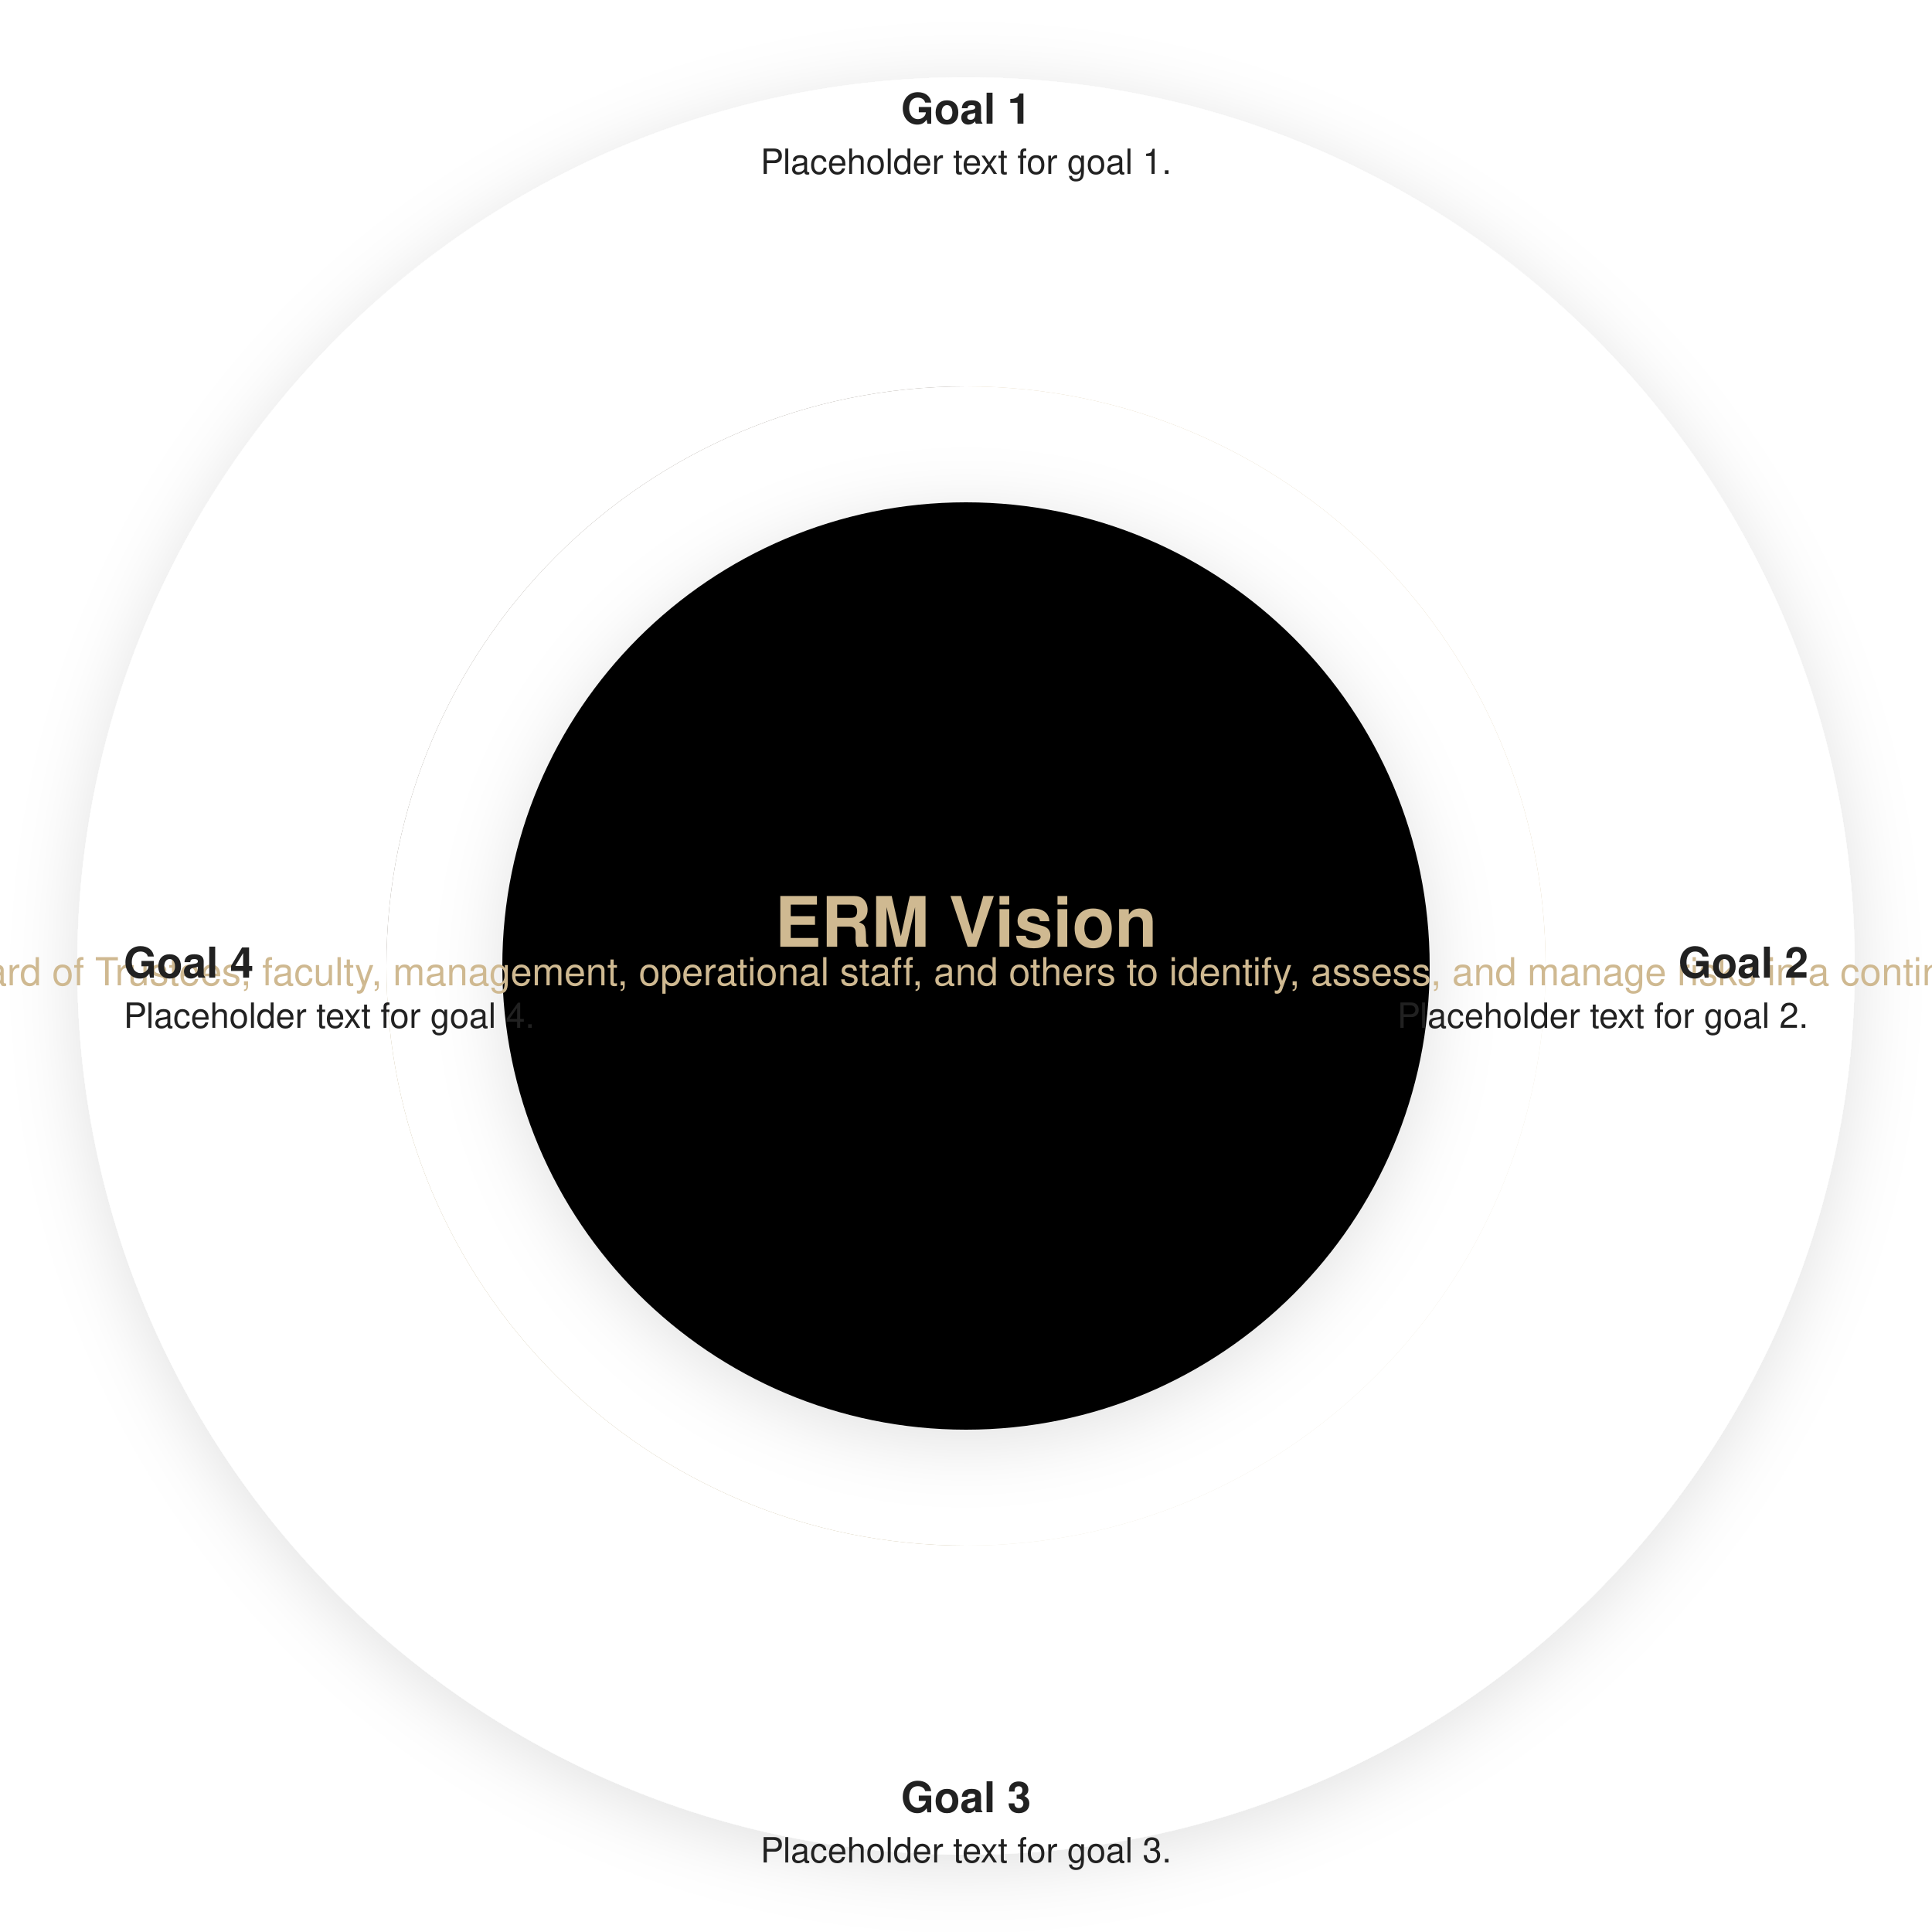
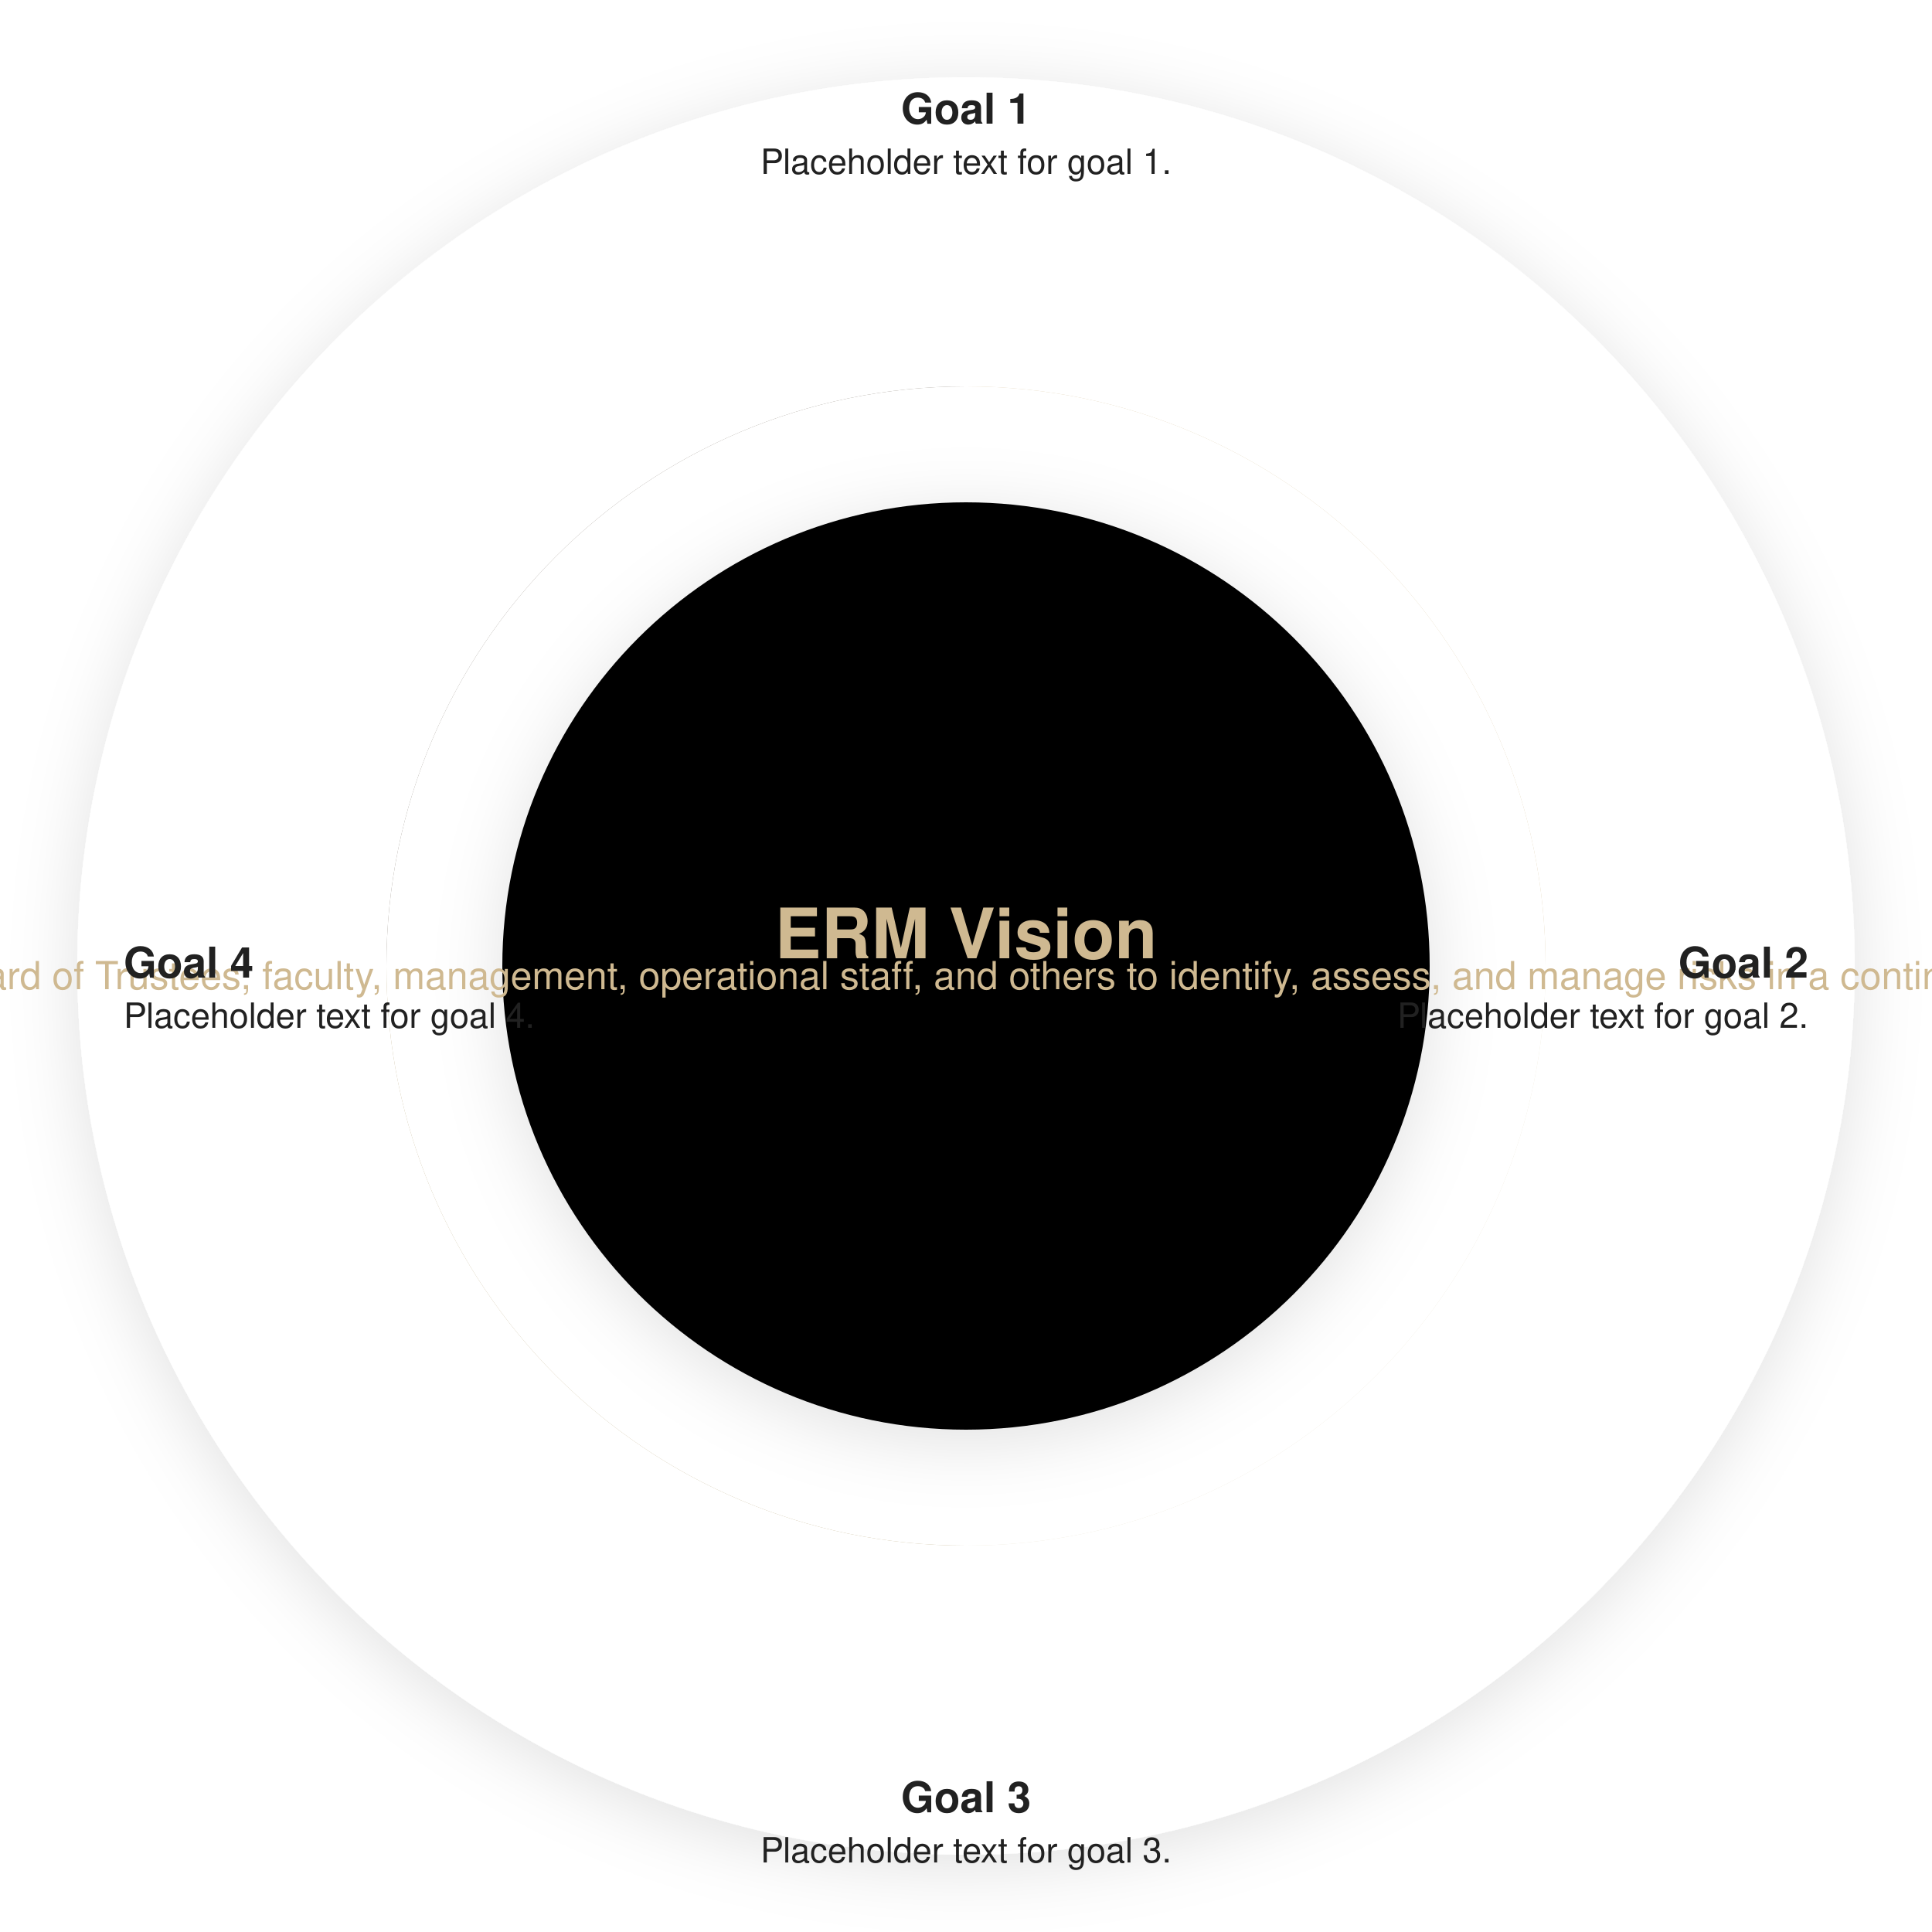
<svg xmlns="http://www.w3.org/2000/svg" viewBox="0 0 1000 1000" role="img" aria-labelledby="title desc">
  <defs>
    <style>
      .text { font-family: 'Acumin Pro', Helvetica, Arial, sans-serif; fill: #212121; }
      .visionTitle { font-weight: 800; font-size: 36px; }
      .visionBody { font-size: 20px; }
      .goalTitle { font-weight: 700; text-transform: uppercase; font-size: 22px; }
      .goalBody { font-size: 18px; }
      .softShadow { filter: drop-shadow(0 6px 18px rgba(0,0,0,0.12)); }
    </style>
    <clipPath id="innerHole">
      <circle cx="500" cy="500" r="300" />
    </clipPath>
  </defs>
  <rect width="100%" height="100%" fill="#ffffff" />
  <g class="softShadow">
    <circle cx="500" cy="500" r="460" fill="#ffffff" />
    <g clip-path="url(#innerHole)">
      <path d="M500,500 L500,40 A460,460 0 0 1 860,500 Z" fill="#D7C49E" />
      <path d="M500,500 L860,500 A460,460 0 0 1 500,960 Z" fill="#E9E2D0" />
      <path d="M500,500 L500,960 A460,460 0 0 1 140,500 Z" fill="#B7A57A" />
      <path d="M500,500 L140,500 A460,460 0 0 1 500,40 Z" fill="#7D7368" />
    </g>
    <circle cx="500" cy="500" r="300" fill="#ffffff" />
  </g>
  <g class="softShadow">
    <circle cx="500" cy="500" r="240" fill="#000000" />
  </g>
  <g class="text" text-anchor="middle">
-     <text x="500" y="490" class="visionTitle" fill="#CFB991">ERM Vision</text>
-     <text x="500" y="510" class="visionBody" fill="#CFB991">Enable all decision makers, including the Board of Trustees, faculty, management, operational staff, and others to identify, assess, and manage risks in a continuously changing and uncertain environment.</text>
+     <text x="500" y="496" class="visionTitle" fill="#CFB991">ERM Vision</text>
+     <text x="500" y="512" class="visionBody" fill="#CFB991">Enable all decision makers, including the Board of Trustees, faculty, management, operational staff, and others to identify, assess, and manage risks in a continuously changing and uncertain environment.</text>
  </g>
  <g class="text">
    <text x="500" y="64" text-anchor="middle" class="goalTitle">Goal 1</text>
    <text x="500" y="90" text-anchor="middle" class="goalBody">Placeholder text for goal 1.</text>
    <text x="936" y="506" text-anchor="end" class="goalTitle">Goal 2</text>
    <text x="936" y="532" text-anchor="end" class="goalBody">Placeholder text for goal 2.</text>
    <text x="500" y="938" text-anchor="middle" class="goalTitle">Goal 3</text>
    <text x="500" y="964" text-anchor="middle" class="goalBody">Placeholder text for goal 3.</text>
    <text x="64" y="506" text-anchor="start" class="goalTitle">Goal 4</text>
    <text x="64" y="532" text-anchor="start" class="goalBody">Placeholder text for goal 4.</text>
  </g>
</svg>
